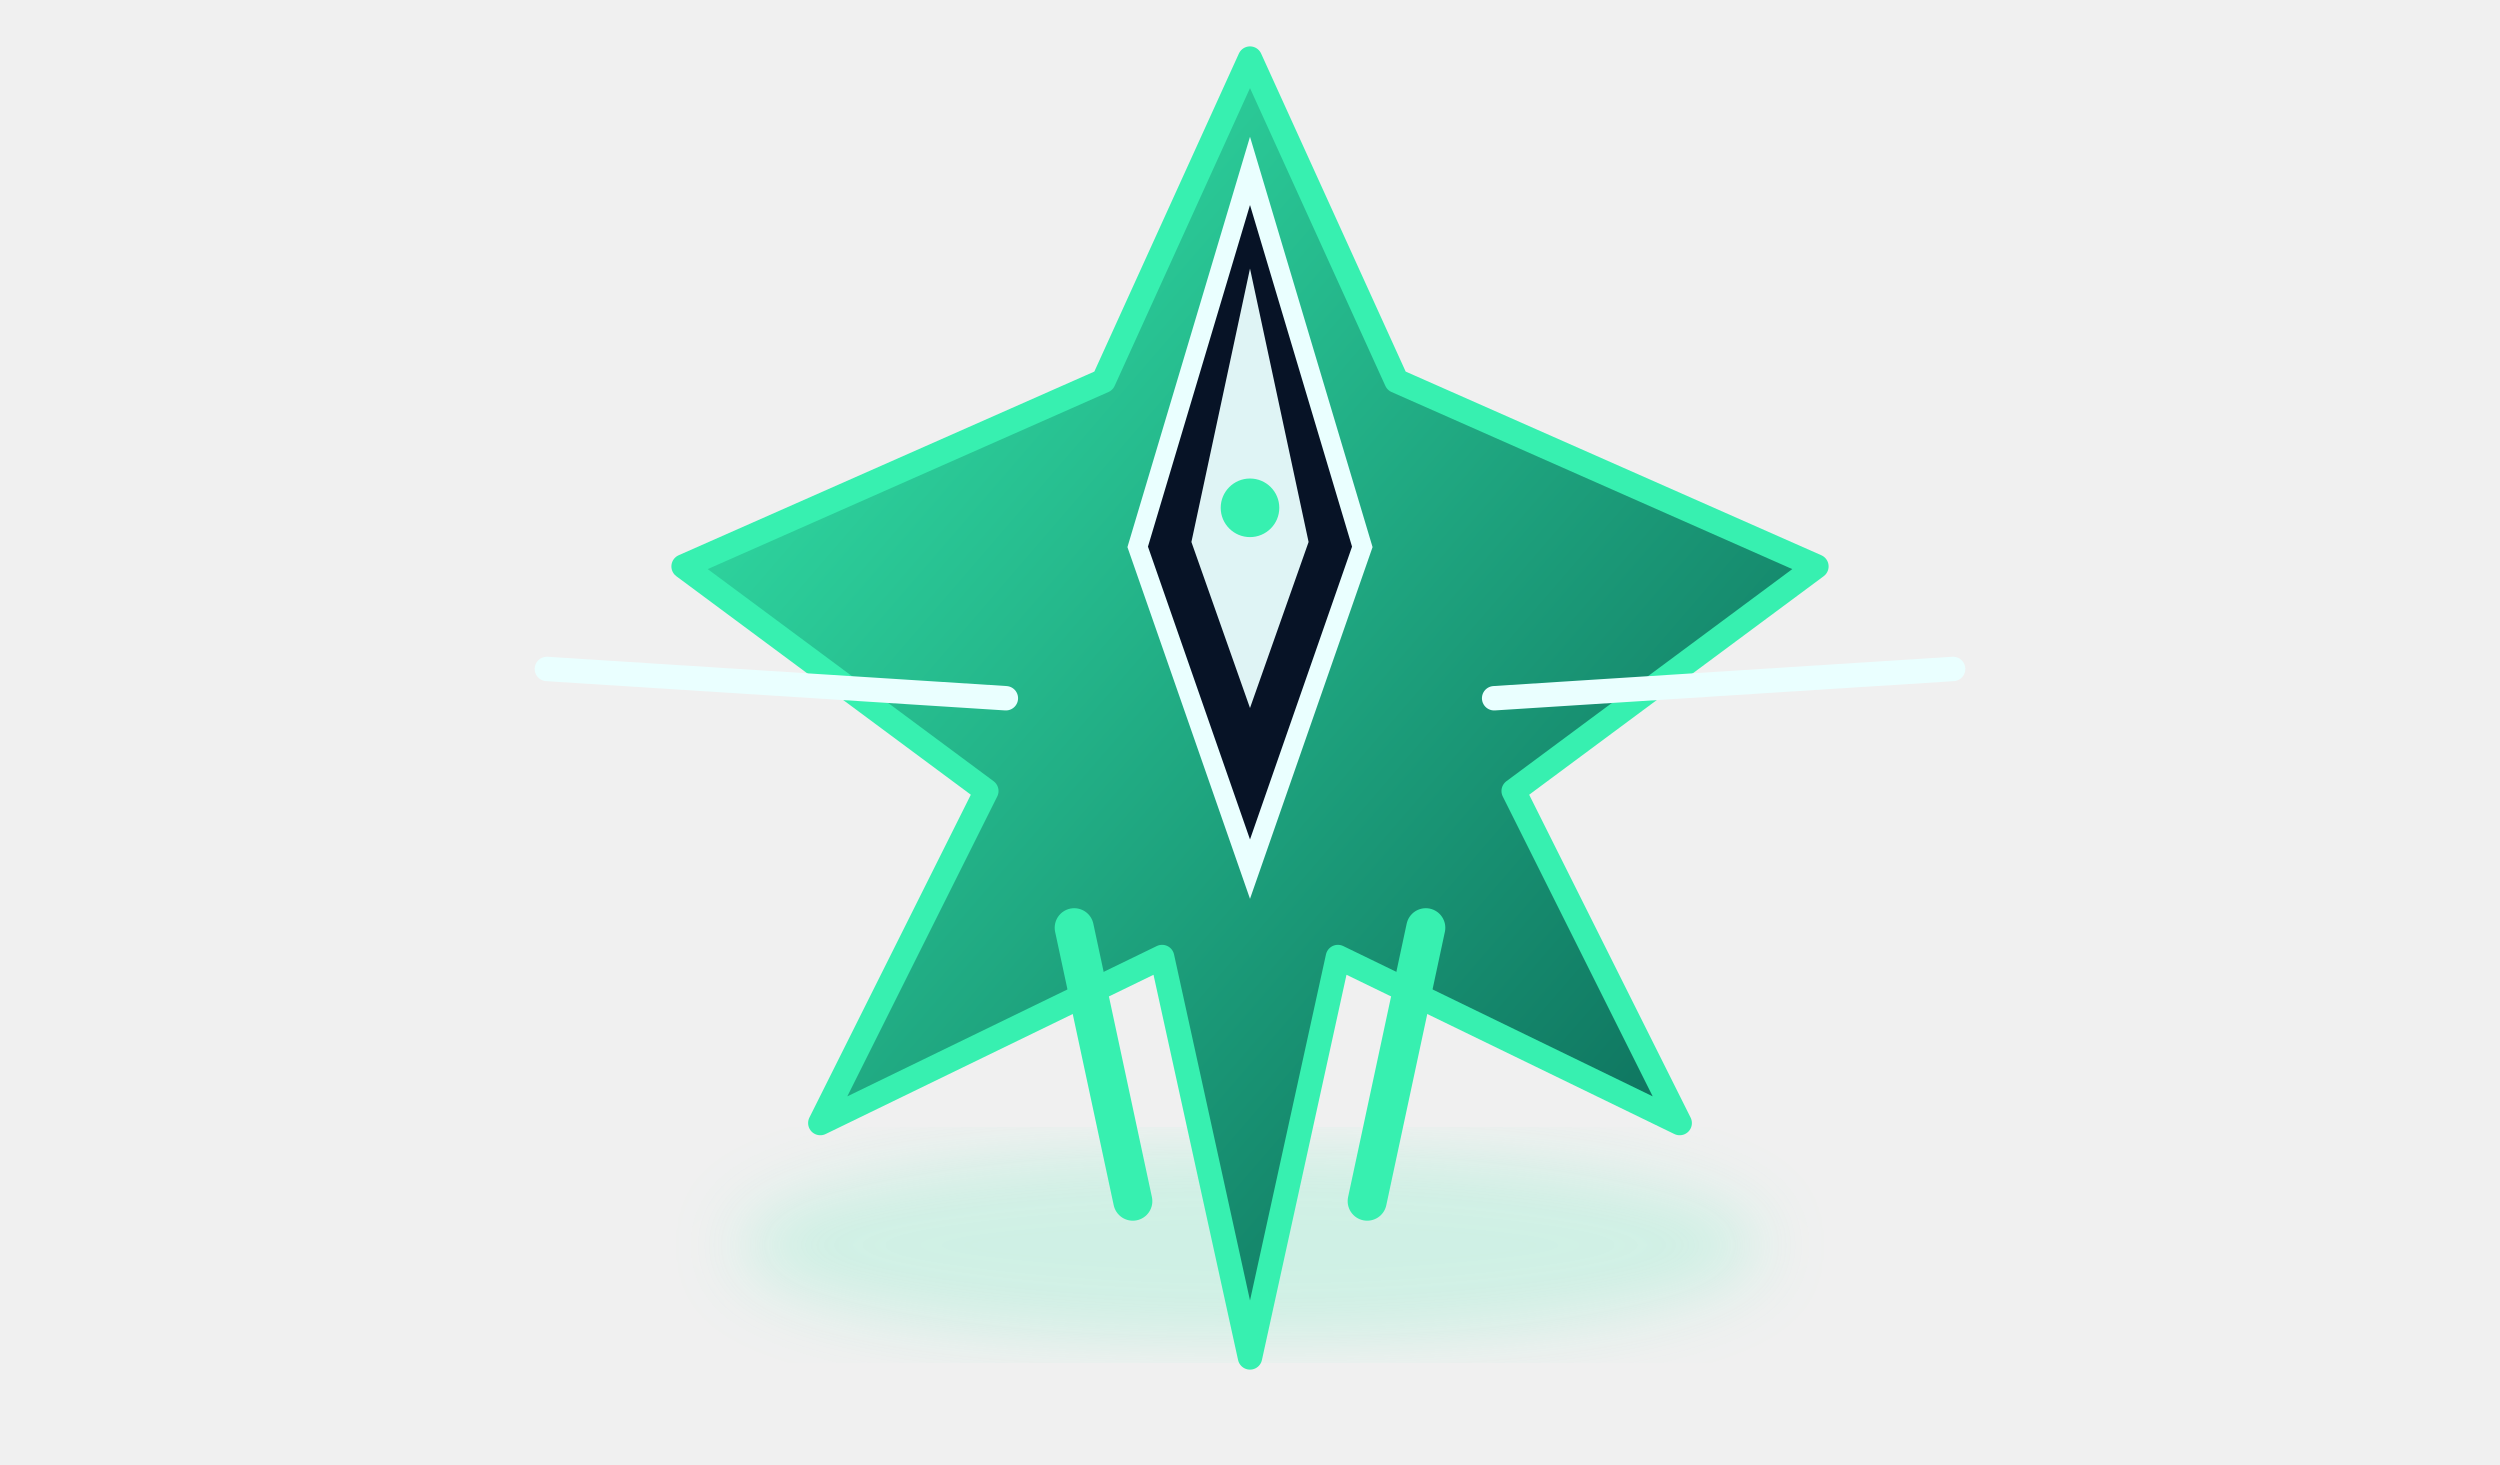
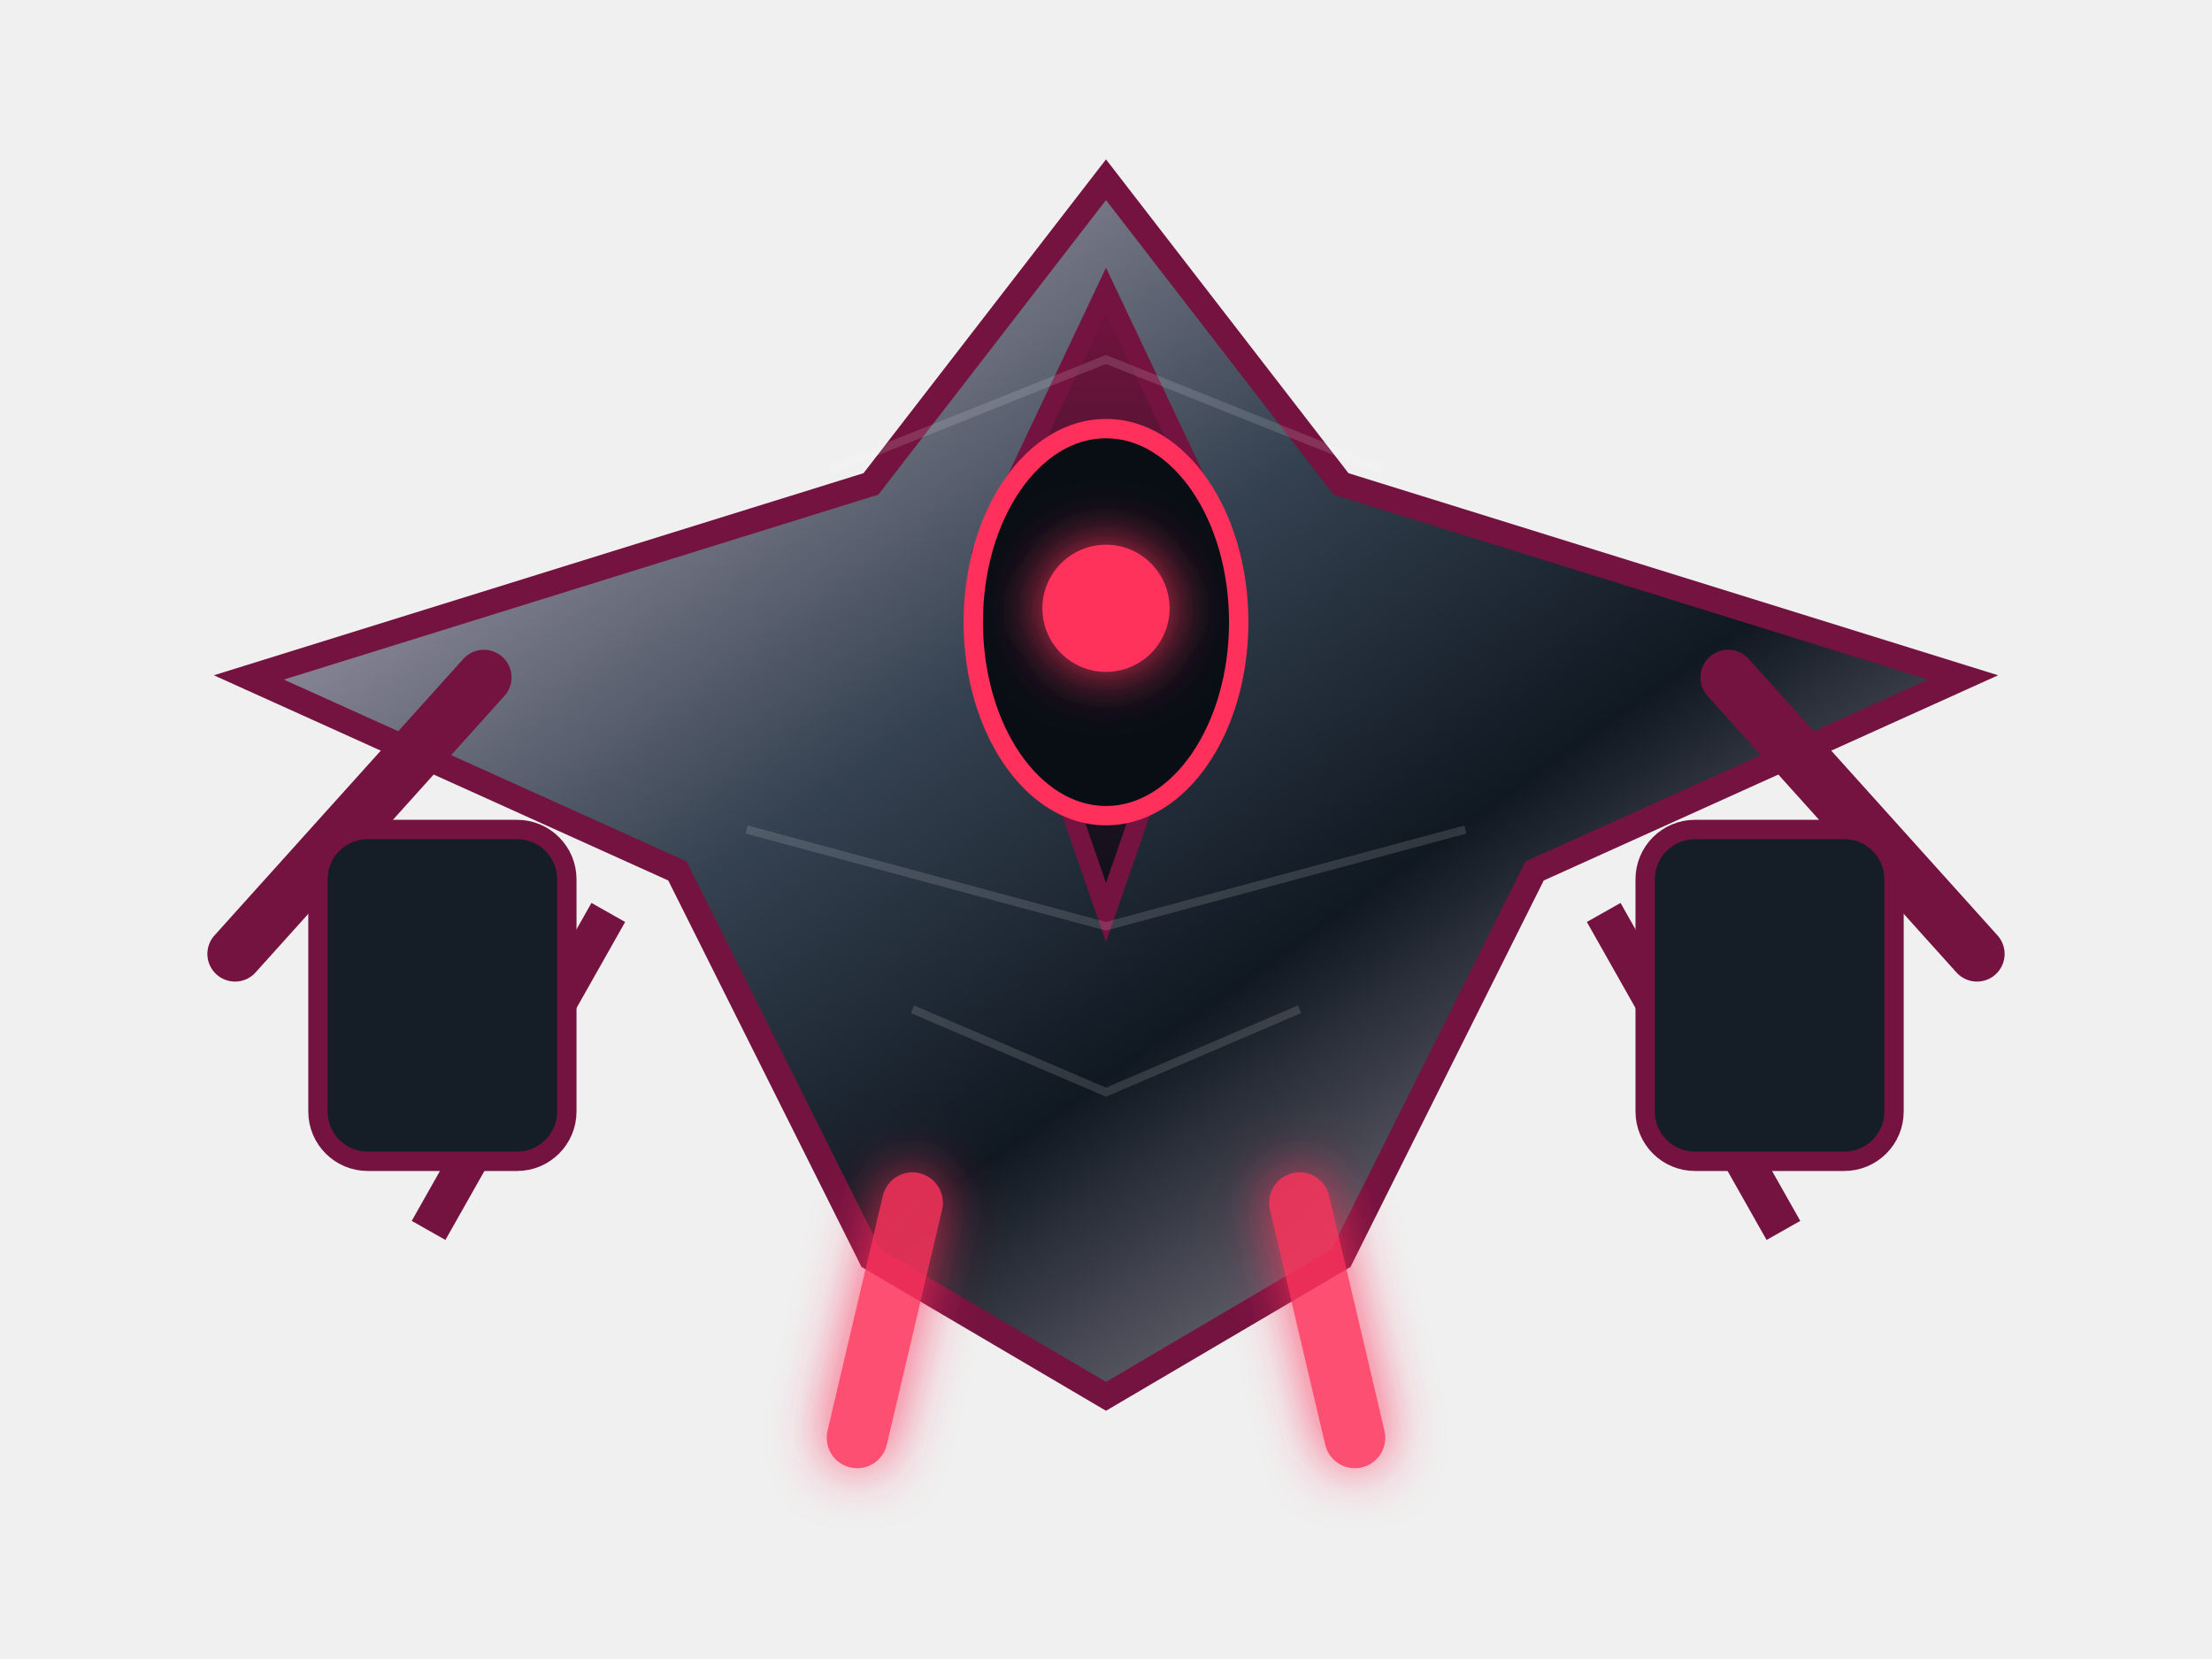
- <svg xmlns="http://www.w3.org/2000/svg" width="512" height="300" viewBox="0 0 512 300">
+ <svg xmlns="http://www.w3.org/2000/svg" viewBox="0 0 800 600">
  <defs>
-     <linearGradient id="g" x1="0" y1="0" x2="1" y2="1">
-       <stop stop-color="#37f0b0" />
-       <stop offset="1" stop-color="#075d50" />
+     <filter id="genemy4" x="-80%" y="-80%" width="260%" height="260%">
+       <feGaussianBlur stdDeviation="10" result="b" />
+       <feMerge>
+         <feMergeNode in="b" />
+         <feMergeNode in="SourceGraphic" />
+       </feMerge>
+     </filter>
+     <linearGradient id="genemy4m" x1="0" y1="0" x2="1" y2="1">
+       <stop offset="0" stop-color="#d9c8d8" />
+       <stop offset=".42" stop-color="#344150" />
+       <stop offset=".62" stop-color="#101821" />
+       <stop offset="1" stop-color="#d9c8d8" />
    </linearGradient>
-     <filter id="gl">
-       <feGaussianBlur stdDeviation="7" />
-     </filter>
+     <linearGradient id="genemy4a" x1="0" y1="0" x2="0" y2="1">
+       <stop stop-color="#74133f" />
+       <stop offset="1" stop-color="#0b1119" />
+     </linearGradient>
+     <radialGradient id="genemy4c">
+       <stop stop-color="#ffffff" />
+       <stop offset=".22" stop-color="#ff315c" />
+       <stop offset=".7" stop-color="#ff315c" stop-opacity=".55" />
+       <stop offset="1" stop-color="#ff315c" stop-opacity="0" />
+     </radialGradient>
  </defs>
-   <ellipse cx="256" cy="255" rx="105" ry="20" fill="#37f0b0" opacity=".18" filter="url(#gl)" />
-   <path d="M256 12 L286 78 L372 116 L310 162 L344 230 L274 196 L256 278 L238 196 L168 230 L202 162 L140 116 L226 78 Z" fill="url(#g)" stroke="#37f0b0" stroke-width="5" stroke-linejoin="round" />
-   <path d="M256 35 L279 112 L256 178 L233 112 Z" fill="#071326" stroke="#eaffff" stroke-width="4" />
-   <path d="M256 55 L268 111 L256 145 L244 111 Z" fill="#eaffff" opacity=".95" />
-   <circle cx="256" cy="104" r="6" fill="#37f0b0" />
-   <path d="M112 137 L206 143 M400 137 L306 143" stroke="#eaffff" stroke-width="5" stroke-linecap="round" />
-   <path d="M220 190 L232 246 M292 190 L280 246" stroke="#37f0b0" stroke-width="8" stroke-linecap="round" />
+   <g>
+     <path d="M400 65 L485 175 L710 245 L555 315 L485 455 L400 505 L315 455 L245 315 L90 245 L315 175 Z" fill="url(#genemy4m)" stroke="#74133f" stroke-width="9" />
+     <path d="M400 105 L445 200 L400 330 L355 200 Z" fill="url(#genemy4a)" stroke="#74133f" stroke-width="7" />
+     <ellipse cx="400" cy="225" rx="48" ry="70" fill="#090e15" stroke="#ff315c" stroke-width="7" />
+     <circle cx="400" cy="220" r="23" fill="#ff315c" filter="url(#genemy4)" />
+     <path d="M175 245 L85 345 M625 245 L715 345" stroke="#74133f" stroke-width="20" stroke-linecap="round" />
+     <path d="M220 330 L155 445 M580 330 L645 445" stroke="#74133f" stroke-width="14" />
+     <path d="M330 435 L310 520 M470 435 L490 520" stroke="#ff315c" stroke-width="22" stroke-linecap="round" opacity=".85" filter="url(#genemy4)" />
+     <rect x="115" y="300" width="90" height="120" rx="18" fill="#151d26" stroke="#74133f" stroke-width="7" />
+     <rect x="595" y="300" width="90" height="120" rx="18" fill="#151d26" stroke="#74133f" stroke-width="7" />
+     <g opacity=".75" fill="none" stroke="#ffffff" stroke-opacity=".18" stroke-width="3">
+       <path d="M300 170 L400 130 L500 170" />
+       <path d="M270 300 L400 335 L530 300" />
+       <path d="M330 365 L400 395 L470 365" />
+     </g>
+   </g>
</svg>
